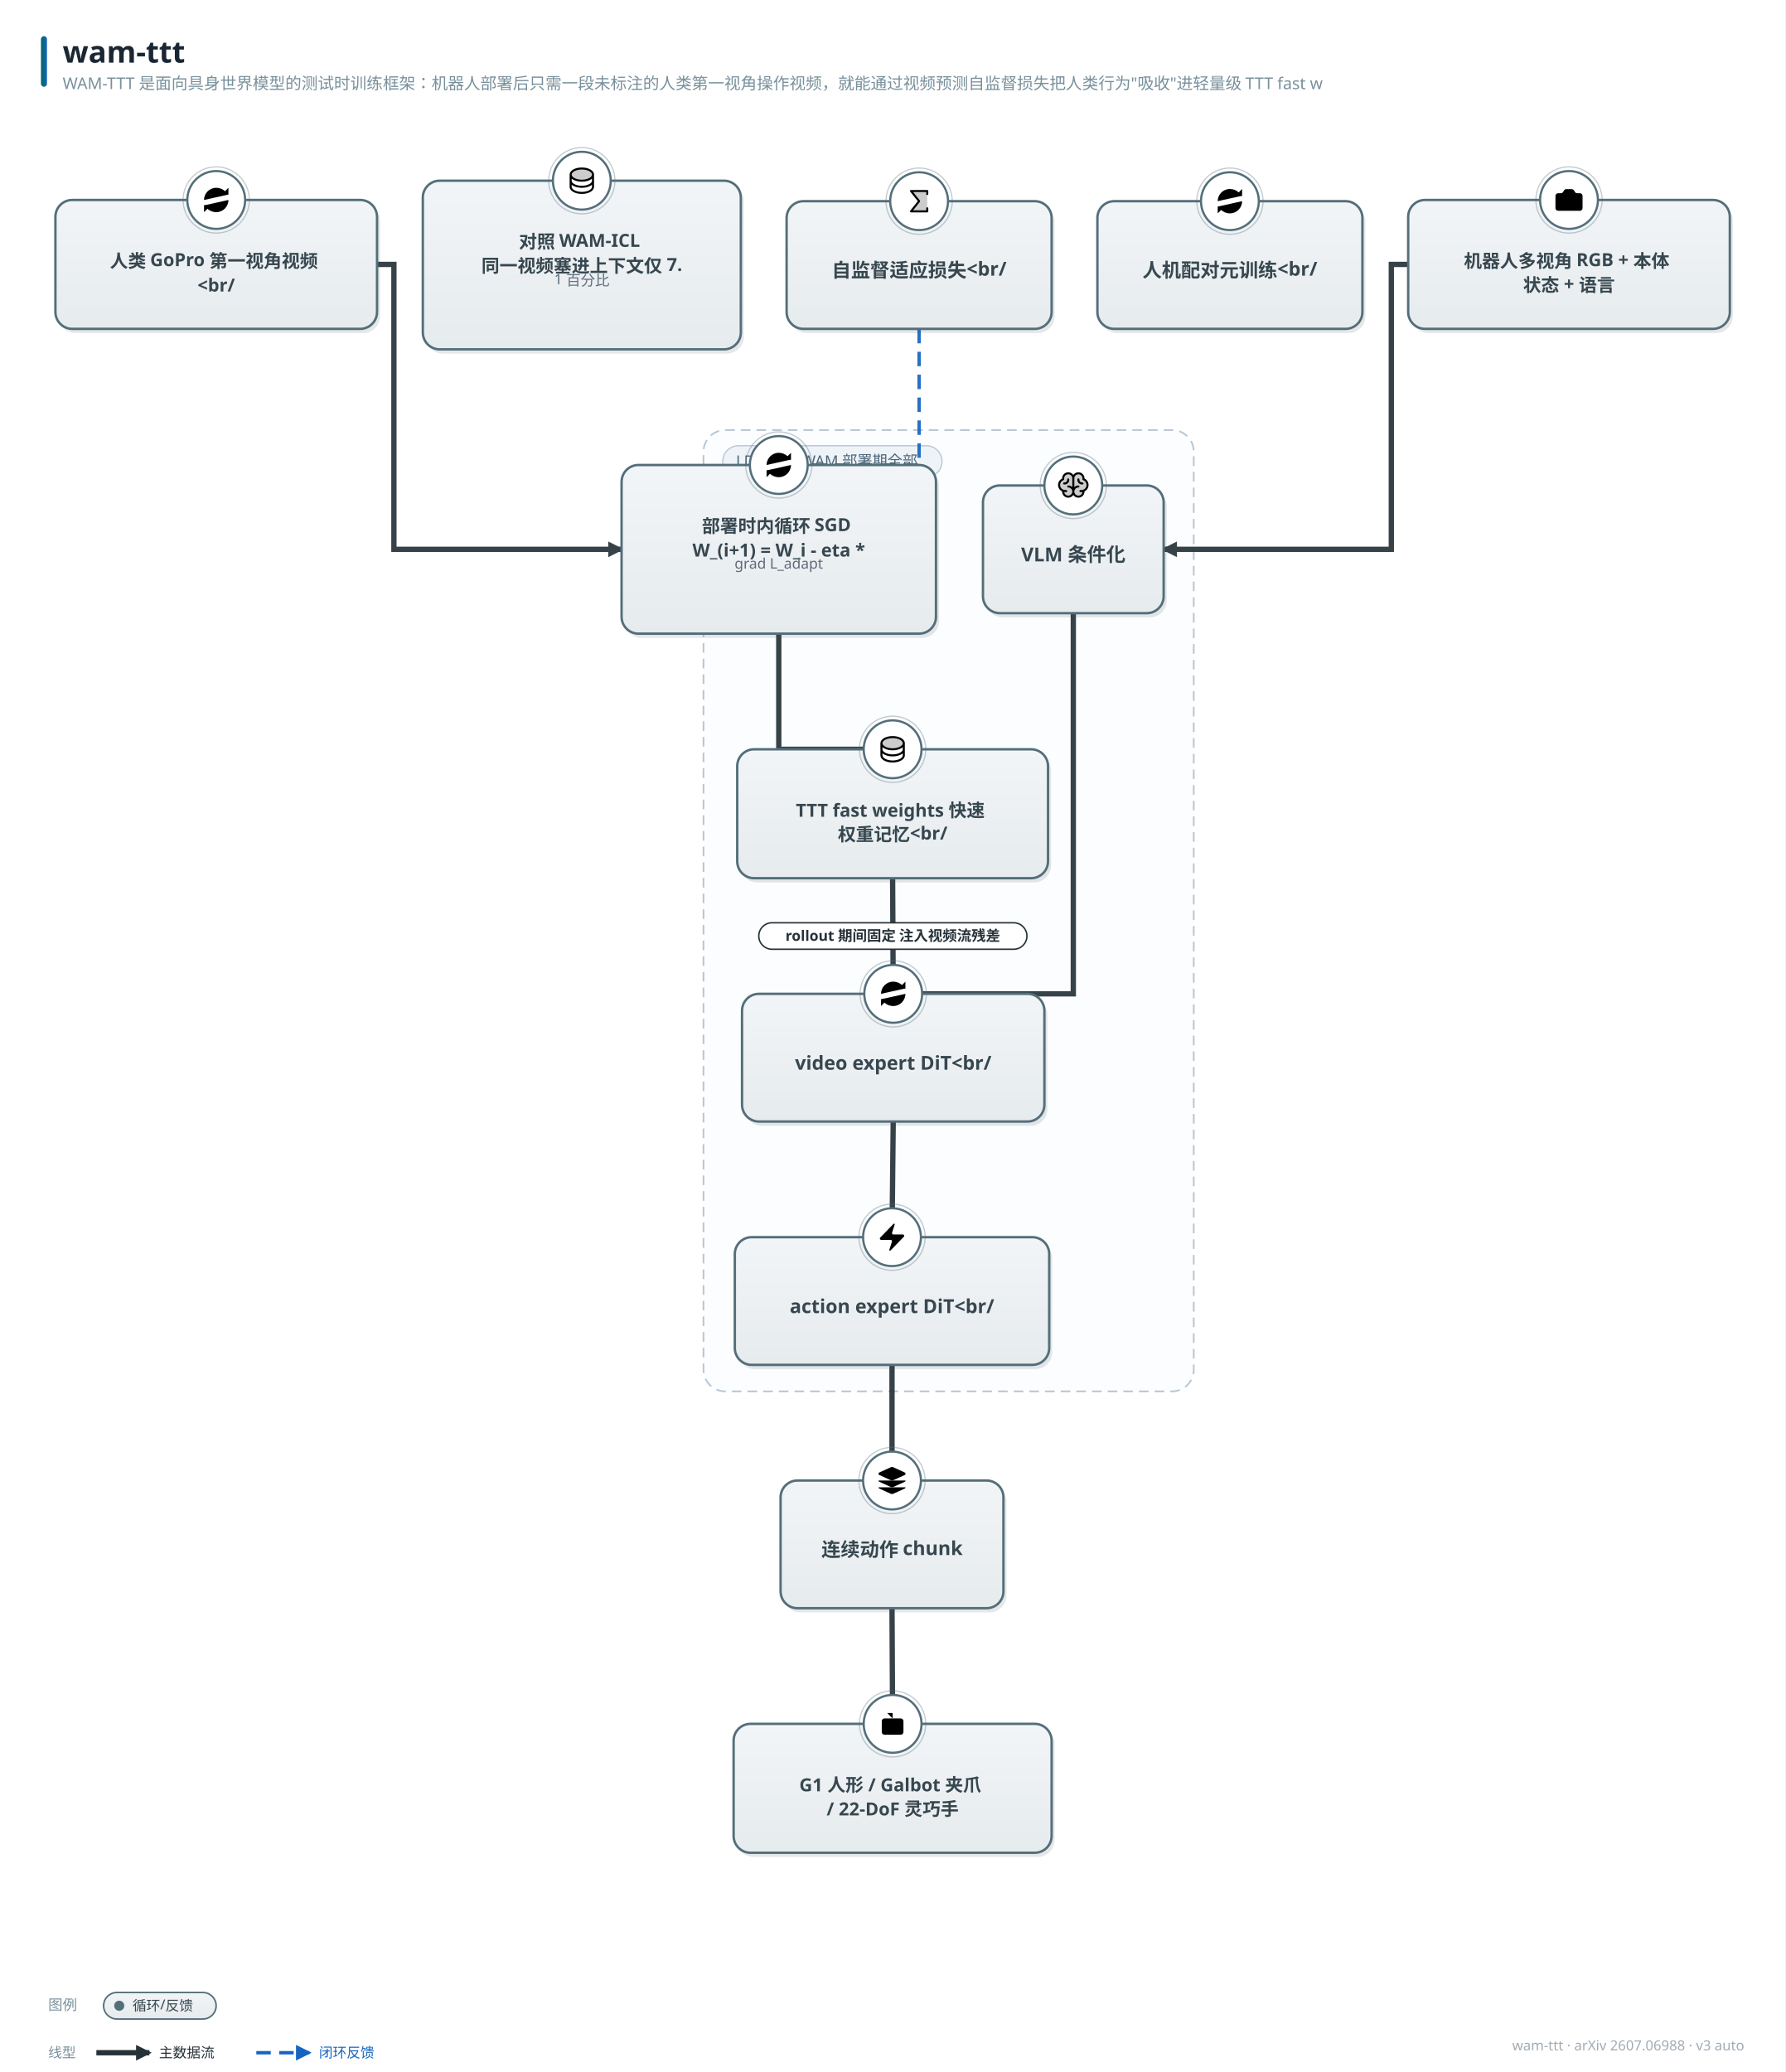
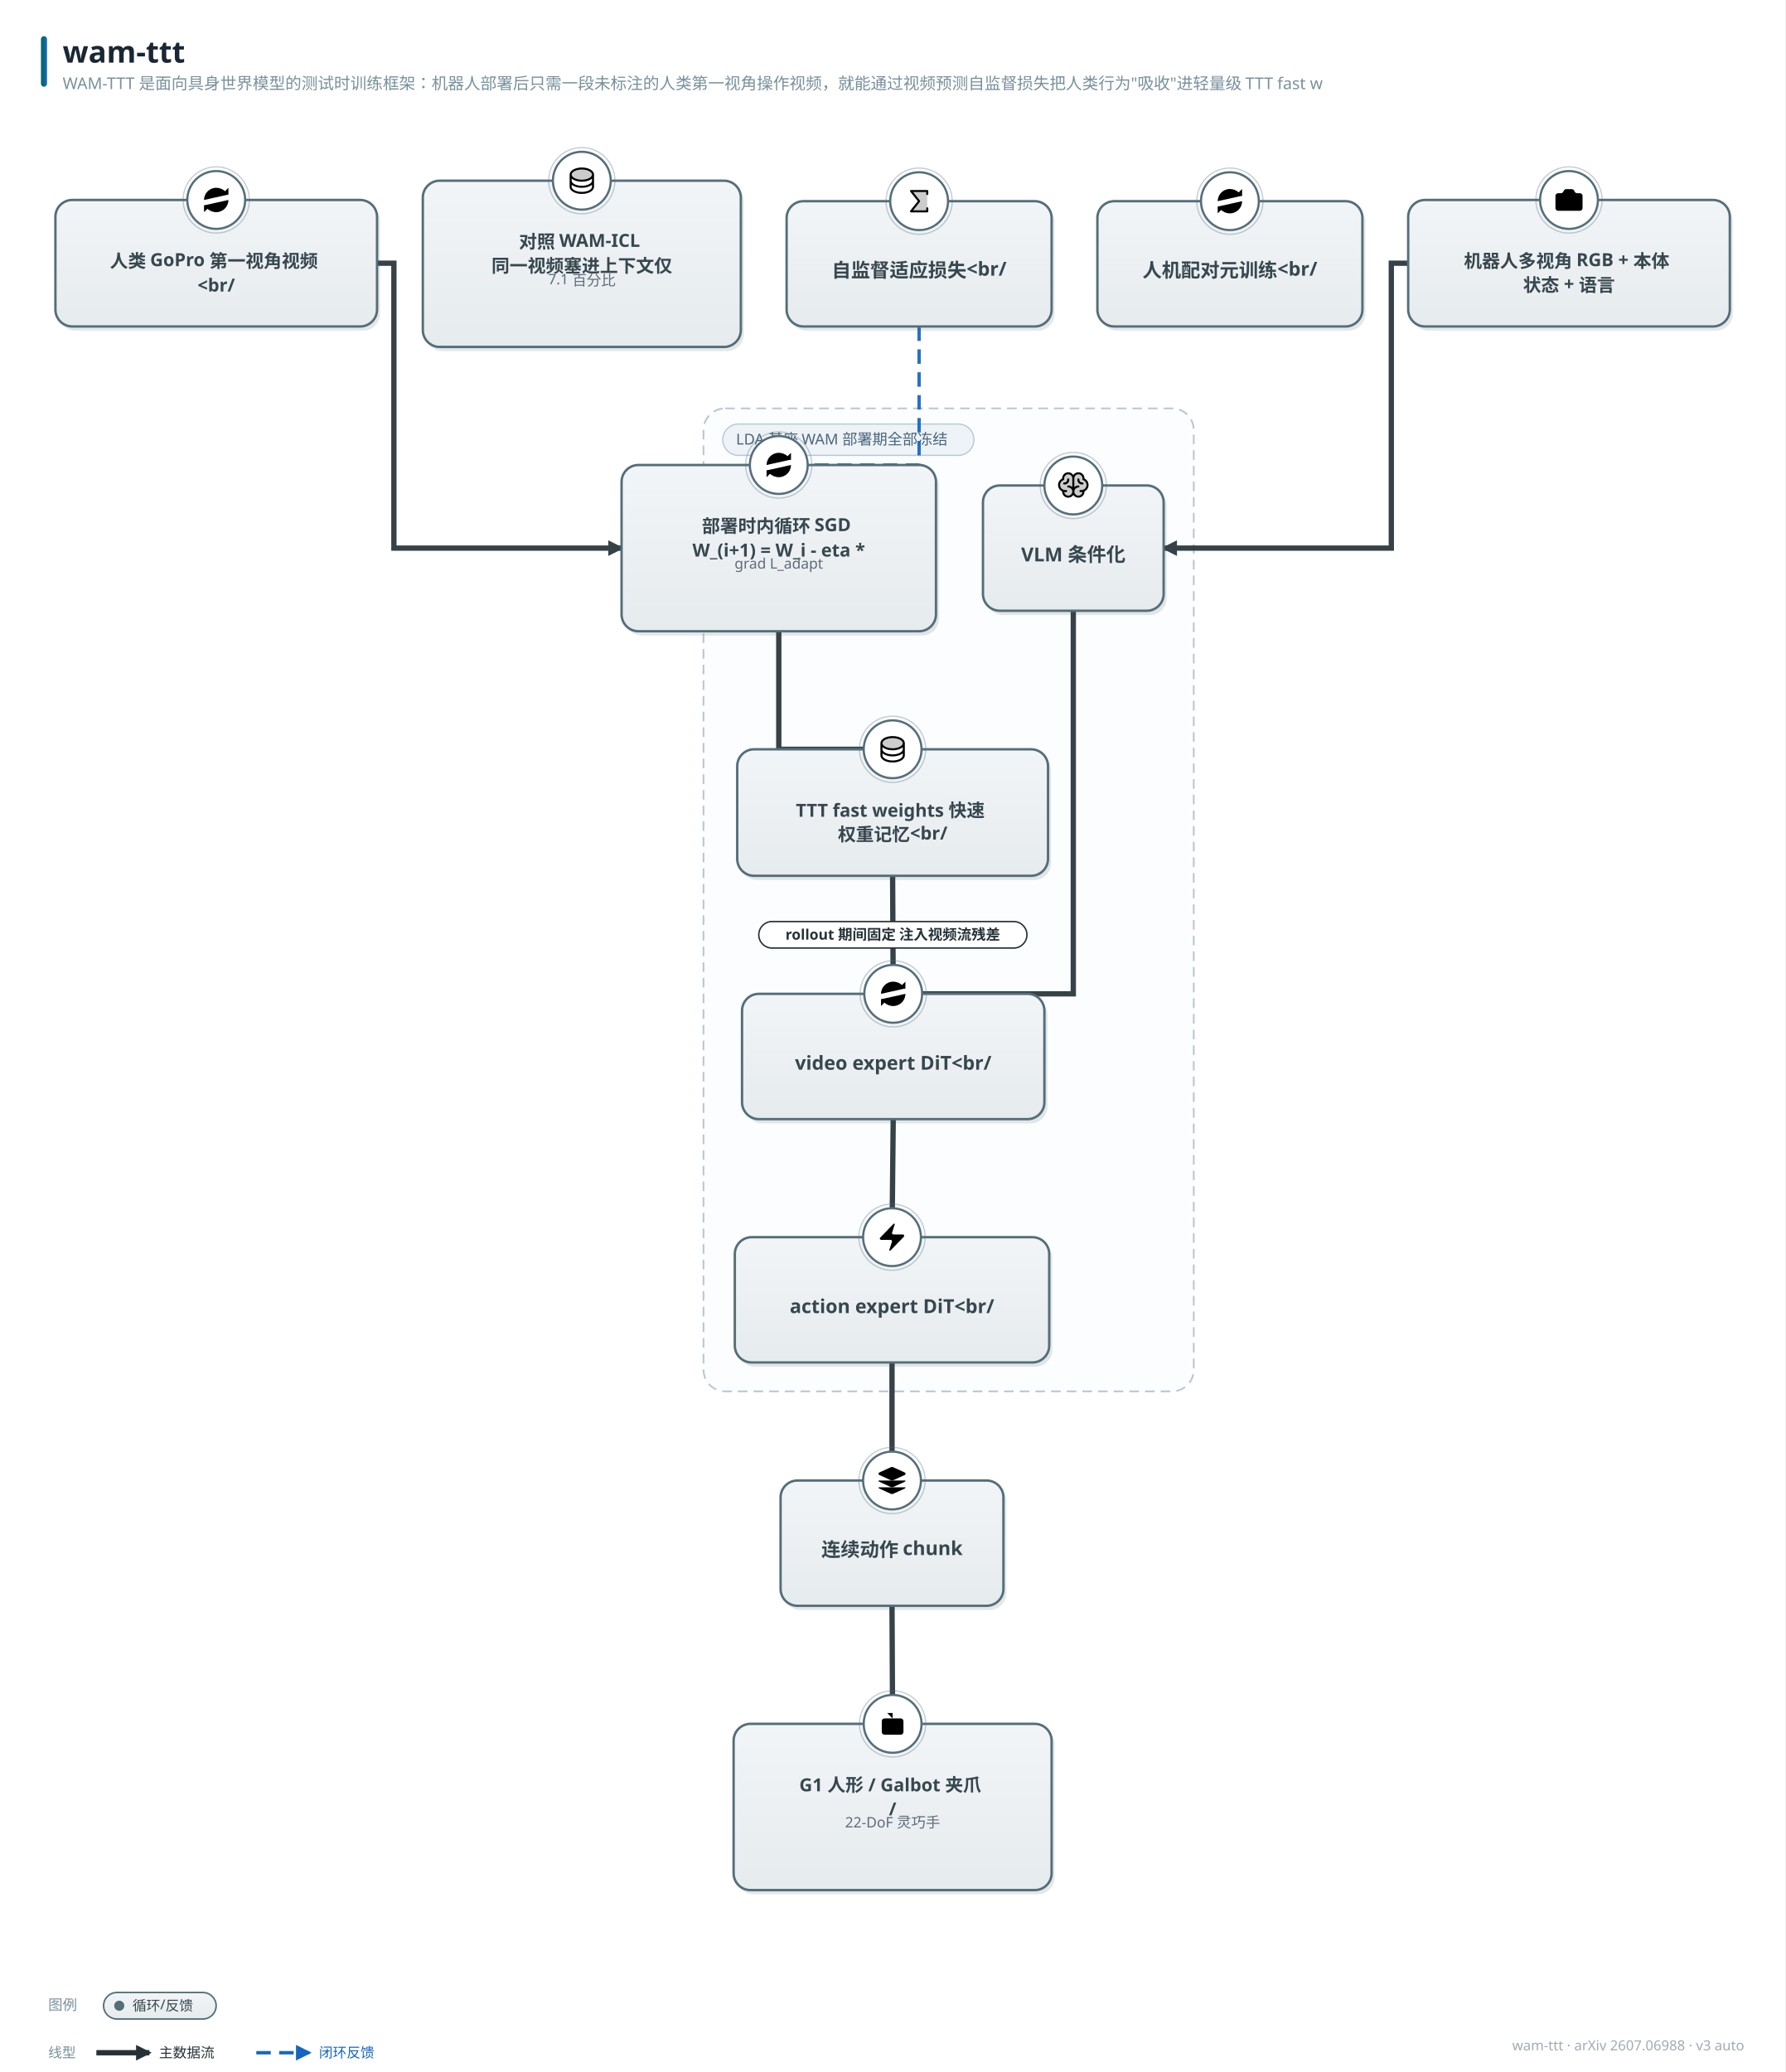
<svg xmlns="http://www.w3.org/2000/svg" width="1482" height="1720" viewBox="0 0 1482 1720" font-family="'PingFang SC','Hiragino Sans GB','Microsoft YaHei','Segoe UI',sans-serif">
  <style>text{font-family:'PingFang SC','Hiragino Sans GB','Microsoft YaHei','Segoe UI',sans-serif;} .lbl{font-weight:700;}</style>
  <defs>
    <linearGradient id="g-data" x1="0" y1="0" x2="0" y2="1">
      <stop offset="0" stop-color="#f1f9f1" />
      <stop offset="1" stop-color="#e2f0e2" />
    </linearGradient>
    <linearGradient id="g-frozen" x1="0" y1="0" x2="0" y2="1">
      <stop offset="0" stop-color="#f0f7fe" />
      <stop offset="1" stop-color="#dcecfb" />
    </linearGradient>
    <linearGradient id="g-train" x1="0" y1="0" x2="0" y2="1">
      <stop offset="0" stop-color="#fff6e8" />
      <stop offset="1" stop-color="#ffedd4" />
    </linearGradient>
    <linearGradient id="g-loss" x1="0" y1="0" x2="0" y2="1">
      <stop offset="0" stop-color="#fdf0f1" />
      <stop offset="1" stop-color="#f9e0e2" />
    </linearGradient>
    <linearGradient id="g-act" x1="0" y1="0" x2="0" y2="1">
      <stop offset="0" stop-color="#f8f1fb" />
      <stop offset="1" stop-color="#f0e4f7" />
    </linearGradient>
    <linearGradient id="g-loop" x1="0" y1="0" x2="0" y2="1">
      <stop offset="0" stop-color="#f2f5f7" />
      <stop offset="1" stop-color="#e6ebee" />
    </linearGradient>
    <linearGradient id="g-env" x1="0" y1="0" x2="0" y2="1">
      <stop offset="0" stop-color="#eef8f6" />
      <stop offset="1" stop-color="#dcf0ec" />
    </linearGradient>
    <linearGradient id="g-mem" x1="0" y1="0" x2="0" y2="1">
      <stop offset="0" stop-color="#fffef0" />
      <stop offset="1" stop-color="#fdf6d8" />
    </linearGradient>
    <linearGradient id="g-reward" x1="0" y1="0" x2="0" y2="1">
      <stop offset="0" stop-color="#fdf2f7" />
      <stop offset="1" stop-color="#f9e2ed" />
    </linearGradient>
    <linearGradient id="g-key" x1="0" y1="0" x2="0" y2="1">
      <stop offset="0" stop-color="#fffaf0" />
      <stop offset="1" stop-color="#fff1d6" />
    </linearGradient>
    <linearGradient id="g-title" x1="0" y1="0" x2="1" y2="0">
      <stop offset="0" stop-color="#00695c" />
      <stop offset="1" stop-color="#1565c0" />
    </linearGradient>
    <marker id="arr-main" viewBox="0 0 10 10" refX="8.5" refY="5" markerWidth="13" markerHeight="13" markerUnits="userSpaceOnUse" orient="auto-start-reverse">
      <path d="M0 0 L10 5 L0 10 z" fill="#546e7a" />
    </marker>
    <marker id="arr-thick" viewBox="0 0 10 10" refX="8.5" refY="5" markerWidth="13" markerHeight="13" markerUnits="userSpaceOnUse" orient="auto-start-reverse">
      <path d="M0 0 L10 5 L0 10 z" fill="#263238" />
    </marker>
    <marker id="arr-thin" viewBox="0 0 10 10" refX="8.5" refY="5" markerWidth="13" markerHeight="13" markerUnits="userSpaceOnUse" orient="auto-start-reverse">
      <path d="M0 0 L10 5 L0 10 z" fill="#9fb0bb" />
    </marker>
    <marker id="arr-fb" viewBox="0 0 10 10" refX="8.5" refY="5" markerWidth="13" markerHeight="13" markerUnits="userSpaceOnUse" orient="auto-start-reverse">
      <path d="M0 0 L10 5 L0 10 z" fill="#1565c0" />
    </marker>
    <marker id="arr-loss" viewBox="0 0 10 10" refX="8.5" refY="5" markerWidth="13" markerHeight="13" markerUnits="userSpaceOnUse" orient="auto-start-reverse">
      <path d="M0 0 L10 5 L0 10 z" fill="#c62828" />
    </marker>
  </defs>
  <rect width="1482" height="1720" fill="#ffffff" />
  <rect x="34" y="30" width="5" height="42" rx="2.5" fill="url(#g-title)" />
  <text x="52" y="52" font-size="25" font-weight="800" fill="#1a2733">wam-ttt</text>
  <text x="52" y="74" font-size="13.5" fill="#78909c">WAM-TTT 是面向具身世界模型的测试时训练框架：机器人部署后只需一段未标注的人类第一视角操作视频，就能通过视频预测自监督损失把人类行为"吸收"进轻量级 TTT fast w</text>
  <text x="1448" y="1702" font-size="11.5" fill="#a0aab4" text-anchor="end">wam-ttt · arXiv 2607.06988 · v3 auto</text>
-   <rect x="584" y="357" width="407" height="798" rx="18" fill="#fbfdff" stroke="#b7c6d6" stroke-width="1.4" stroke-dasharray="8 5" />
-   <rect x="600" y="370" width="182.0" height="26" rx="13" fill="#eef3f8" stroke="#b7c6d6" />
-   <text x="611" y="387" font-size="12.5" fill="#4a6579">LDA 基座 WAM 部署期全部</text>
-   <path d="M 313.0 219.5 L 327.0 219.5 L 327.0 456.0 L 516.0 456.0" fill="none" stroke="#263238" stroke-width="4.4" marker-end="url(#arr-thick)" opacity="0.92" />
-   <path d="M 763.0 273.0 L 763.0 386.0 L 646.5 386.0" fill="none" stroke="#1565c0" stroke-width="2.8" stroke-dasharray="12 7" marker-end="url(#arr-fb)" opacity="0.92" />
-   <path d="M 646.5 526.0 L 646.5 622.0 L 741.0 622.0" fill="none" stroke="#263238" stroke-width="4.4" marker-end="url(#arr-thick)" opacity="0.92" />
-   <path d="M 741.0 729.0 L 741.5 825.0" fill="none" stroke="#263238" stroke-width="4.4" marker-end="url(#arr-thick)" opacity="0.92" />
-   <path d="M 1169.0 219.5 L 1155.0 219.5 L 1155.0 456.0 L 966.0 456.0" fill="none" stroke="#263238" stroke-width="4.4" marker-end="url(#arr-thick)" opacity="0.92" />
-   <path d="M 891.0 509.0 L 891.0 825.0 L 741.5 825.0" fill="none" stroke="#263238" stroke-width="4.4" marker-end="url(#arr-thick)" opacity="0.92" />
-   <path d="M 741.5 931.0 L 740.5 1027.0" fill="none" stroke="#263238" stroke-width="4.4" marker-end="url(#arr-thick)" opacity="0.92" />
-   <path d="M 740.5 1133.0 L 740.5 1229.0" fill="none" stroke="#263238" stroke-width="4.4" marker-end="url(#arr-thick)" opacity="0.92" />
-   <path d="M 740.5 1335.0 L 741.0 1431.0" fill="none" stroke="#263238" stroke-width="4.4" marker-end="url(#arr-thick)" opacity="0.92" />
-   <rect x="48.5" y="169.5" width="267" height="107" rx="14" fill="#37474f" opacity="0.13" />
-   <rect x="46" y="166" width="267" height="107" rx="14" fill="url(#g-loop)" stroke="#546e7a" stroke-width="2.0" />
+   <rect x="584" y="339" width="407" height="816" rx="18" fill="#fbfdff" stroke="#b7c6d6" stroke-width="1.4" stroke-dasharray="8 5" />
+   <rect x="600" y="352" width="208.5" height="26" rx="13" fill="#eef3f8" stroke="#b7c6d6" />
+   <text x="611" y="369" font-size="12.5" fill="#4a6579">LDA 基座 WAM 部署期全部冻结</text>
+   <path d="M 313.0 218.5 L 327.0 218.5 L 327.0 455.0 L 516.0 455.0" fill="none" stroke="#263238" stroke-width="4.4" marker-end="url(#arr-thick)" opacity="0.92" />
+   <path d="M 763.0 271.0 L 763.0 386.0 L 646.5 386.0" fill="none" stroke="#1565c0" stroke-width="2.8" stroke-dasharray="12 7" marker-end="url(#arr-fb)" opacity="0.92" />
+   <path d="M 646.5 524.0 L 646.5 622.0 L 741.0 622.0" fill="none" stroke="#263238" stroke-width="4.4" marker-end="url(#arr-thick)" opacity="0.92" />
+   <path d="M 741.0 727.0 L 741.5 825.0" fill="none" stroke="#263238" stroke-width="4.4" marker-end="url(#arr-thick)" opacity="0.92" />
+   <path d="M 1169.0 218.5 L 1155.0 218.5 L 1155.0 455.0 L 966.0 455.0" fill="none" stroke="#263238" stroke-width="4.4" marker-end="url(#arr-thick)" opacity="0.92" />
+   <path d="M 891.0 507.0 L 891.0 825.0 L 741.5 825.0" fill="none" stroke="#263238" stroke-width="4.4" marker-end="url(#arr-thick)" opacity="0.92" />
+   <path d="M 741.5 929.0 L 740.5 1027.0" fill="none" stroke="#263238" stroke-width="4.4" marker-end="url(#arr-thick)" opacity="0.92" />
+   <path d="M 740.5 1131.0 L 740.5 1229.0" fill="none" stroke="#263238" stroke-width="4.4" marker-end="url(#arr-thick)" opacity="0.92" />
+   <path d="M 740.5 1333.0 L 741.0 1431.0" fill="none" stroke="#263238" stroke-width="4.4" marker-end="url(#arr-thick)" opacity="0.92" />
+   <rect x="48.5" y="169.5" width="267" height="105" rx="14" fill="#37474f" opacity="0.13" />
+   <rect x="46" y="166" width="267" height="105" rx="14" fill="url(#g-loop)" stroke="#546e7a" stroke-width="2.0" />
  <circle cx="179.5" cy="166" r="24" fill="#ffffff" stroke="#546e7a" stroke-width="1.8" />
  <circle cx="179.5" cy="166" r="27.5" fill="none" stroke="#546e7a" stroke-width="1" opacity="0.35" />
  <g transform="translate(166.0,152.5) scale(1.125)">
    <path d="M3 12a9 9 0 0 1 9-9 9.75 9.75 0 0 1 6.74 2.74L21 8" />
    <path d="M21 3v5h-5" />
    <path d="M21 12a9 9 0 0 1-9 9 9.75 9.75 0 0 1-6.74-2.74L3 16" />
    <path d="M8 16H3v5" />
  </g>
  <text x="179.5" y="222" font-size="15" class="lbl" fill="#37474f" text-anchor="middle">
    <tspan x="179.5" dy="0">人类 GoPro 第一视角视频</tspan>
    <tspan x="179.5" dy="20">&lt;br/</tspan>
  </text>
-   <rect x="1171.5" y="169.5" width="267" height="107" rx="14" fill="#37474f" opacity="0.13" />
-   <rect x="1169" y="166" width="267" height="107" rx="14" fill="url(#g-loop)" stroke="#546e7a" stroke-width="2.0" />
+   <rect x="1171.5" y="169.5" width="267" height="105" rx="14" fill="#37474f" opacity="0.13" />
+   <rect x="1169" y="166" width="267" height="105" rx="14" fill="url(#g-loop)" stroke="#546e7a" stroke-width="2.0" />
  <circle cx="1302.5" cy="166" r="24" fill="#ffffff" stroke="#546e7a" stroke-width="1.8" />
  <circle cx="1302.5" cy="166" r="27.5" fill="none" stroke="#546e7a" stroke-width="1" opacity="0.35" />
  <g transform="translate(1289.0,152.5) scale(1.125)">
    <path d="M13.997 4a2 2 0 0 1 1.76 1.05l.486.9A2 2 0 0 0 18.003 7H20a2 2 0 0 1 2 2v9a2 2 0 0 1-2 2H4a2 2 0 0 1-2-2V9a2 2 0 0 1 2-2h1.997a2 2 0 0 0 1.759-1.048l.489-.904A2 2 0 0 1 10.004 4z" />
    <circle cx="12" cy="13" r="3" />
  </g>
  <text x="1302.5" y="222" font-size="15" class="lbl" fill="#37474f" text-anchor="middle">
    <tspan x="1302.5" dy="0">机器人多视角 RGB + 本体</tspan>
    <tspan x="1302.5" dy="20">状态 + 语言</tspan>
  </text>
-   <rect x="818.5" y="406.5" width="150" height="106" rx="14" fill="#37474f" opacity="0.13" />
-   <rect x="816" y="403" width="150" height="106" rx="14" fill="url(#g-loop)" stroke="#546e7a" stroke-width="2.0" />
+   <rect x="818.5" y="406.5" width="150" height="104" rx="14" fill="#37474f" opacity="0.13" />
+   <rect x="816" y="403" width="150" height="104" rx="14" fill="url(#g-loop)" stroke="#546e7a" stroke-width="2.0" />
  <circle cx="891.0" cy="403" r="24" fill="#ffffff" stroke="#546e7a" stroke-width="1.8" />
  <circle cx="891.0" cy="403" r="27.5" fill="none" stroke="#546e7a" stroke-width="1" opacity="0.35" />
  <g transform="translate(877.5,389.5) scale(0.1055)">
    <path d="M240,124a48,48,0,0,1-32,45.27h0V176a40,40,0,0,1-80,0,40,40,0,0,1-80,0v-6.73h0a48,48,0,0,1,0-90.54V72a40,40,0,0,1,80,0,40,40,0,0,1,80,0v6.73A48,48,0,0,1,240,124Z" opacity="0.2" />
    <path d="M248,124a56.11,56.11,0,0,0-32-50.61V72a48,48,0,0,0-88-26.49A48,48,0,0,0,40,72v1.39a56,56,0,0,0,0,101.2V176a48,48,0,0,0,88,26.49A48,48,0,0,0,216,176v-1.41A56.09,56.09,0,0,0,248,124ZM88,208a32,32,0,0,1-31.81-28.56A55.87,55.87,0,0,0,64,180h8a8,8,0,0,0,0-16H64A40,40,0,0,1,50.67,86.27,8,8,0,0,0,56,78.73V72a32,32,0,0,1,64,0v68.26A47.8,47.8,0,0,0,88,128a8,8,0,0,0,0,16,32,32,0,0,1,0,64Zm104-44h-8a8,8,0,0,0,0,16h8a55.87,55.87,0,0,0,7.81-.56A32,32,0,1,1,168,144a8,8,0,0,0,0-16,47.8,47.8,0,0,0-32,12.26V72a32,32,0,0,1,64,0v6.73a8,8,0,0,0,5.33,7.54A40,40,0,0,1,192,164Zm16-52a8,8,0,0,1-8,8h-4a36,36,0,0,1-36-36V80a8,8,0,0,1,16,0v4a20,20,0,0,0,20,20h4A8,8,0,0,1,208,112ZM60,120H56a8,8,0,0,1,0-16h4A20,20,0,0,0,80,84V80a8,8,0,0,1,16,0v4A36,36,0,0,1,60,120Z" />
  </g>
  <text x="891.0" y="466" font-size="16" class="lbl" fill="#37474f" text-anchor="middle">VLM 条件化</text>
-   <rect x="618.5" y="828.5" width="251" height="106" rx="14" fill="#37474f" opacity="0.13" />
-   <rect x="616" y="825" width="251" height="106" rx="14" fill="url(#g-loop)" stroke="#546e7a" stroke-width="2.0" />
+   <rect x="618.5" y="828.5" width="251" height="104" rx="14" fill="#37474f" opacity="0.13" />
+   <rect x="616" y="825" width="251" height="104" rx="14" fill="url(#g-loop)" stroke="#546e7a" stroke-width="2.0" />
  <circle cx="741.5" cy="825" r="24" fill="#ffffff" stroke="#546e7a" stroke-width="1.8" />
  <circle cx="741.5" cy="825" r="27.5" fill="none" stroke="#546e7a" stroke-width="1" opacity="0.35" />
  <g transform="translate(728.0,811.5) scale(1.125)">
    <path d="M3 12a9 9 0 0 1 9-9 9.75 9.75 0 0 1 6.74 2.74L21 8" />
    <path d="M21 3v5h-5" />
    <path d="M21 12a9 9 0 0 1-9 9 9.75 9.75 0 0 1-6.74-2.74L3 16" />
    <path d="M8 16H3v5" />
  </g>
  <text x="741.5" y="888" font-size="16" class="lbl" fill="#37474f" text-anchor="middle">video expert DiT&lt;br/</text>
-   <rect x="612.5" y="1030.5" width="261" height="106" rx="14" fill="#37474f" opacity="0.13" />
-   <rect x="610" y="1027" width="261" height="106" rx="14" fill="url(#g-loop)" stroke="#546e7a" stroke-width="2.0" />
+   <rect x="612.5" y="1030.5" width="261" height="104" rx="14" fill="#37474f" opacity="0.13" />
+   <rect x="610" y="1027" width="261" height="104" rx="14" fill="url(#g-loop)" stroke="#546e7a" stroke-width="2.0" />
  <circle cx="740.5" cy="1027" r="24" fill="#ffffff" stroke="#546e7a" stroke-width="1.8" />
  <circle cx="740.5" cy="1027" r="27.5" fill="none" stroke="#546e7a" stroke-width="1" opacity="0.35" />
  <g transform="translate(727.0,1013.5) scale(1.125)">
    <path d="M4 14a1 1 0 0 1-.78-1.63l9.9-10.2a.5.5 0 0 1 .86.46l-1.92 6.02A1 1 0 0 0 13 10h7a1 1 0 0 1 .78 1.63l-9.9 10.2a.5.5 0 0 1-.86-.46l1.92-6.02A1 1 0 0 0 11 14z" />
  </g>
  <text x="740.5" y="1090" font-size="16" class="lbl" fill="#37474f" text-anchor="middle">action expert DiT&lt;br/</text>
-   <rect x="518.5" y="389.5" width="261" height="140" rx="14" fill="#37474f" opacity="0.13" />
-   <rect x="516" y="386" width="261" height="140" rx="14" fill="url(#g-loop)" stroke="#546e7a" stroke-width="2.0" />
+   <rect x="518.5" y="389.5" width="261" height="138" rx="14" fill="#37474f" opacity="0.13" />
+   <rect x="516" y="386" width="261" height="138" rx="14" fill="url(#g-loop)" stroke="#546e7a" stroke-width="2.0" />
  <circle cx="646.5" cy="386" r="24" fill="#ffffff" stroke="#546e7a" stroke-width="1.8" />
  <circle cx="646.5" cy="386" r="27.5" fill="none" stroke="#546e7a" stroke-width="1" opacity="0.35" />
  <g transform="translate(633.0,372.5) scale(1.125)">
    <path d="M3 12a9 9 0 0 1 9-9 9.75 9.75 0 0 1 6.74 2.74L21 8" />
    <path d="M21 3v5h-5" />
    <path d="M21 12a9 9 0 0 1-9 9 9.75 9.75 0 0 1-6.74-2.74L3 16" />
    <path d="M8 16H3v5" />
  </g>
  <text x="646.5" y="442" font-size="15" class="lbl" fill="#37474f" text-anchor="middle">
    <tspan x="646.5" dy="0">部署时内循环 SGD</tspan>
    <tspan x="646.5" dy="20">W_(i+1) = W_i - eta *</tspan>
  </text>
-   <text x="646.5" y="472" font-size="12" fill="#5f6b7a" text-anchor="middle"> grad L_adapt</text>
-   <rect x="614.5" y="625.5" width="258" height="107" rx="14" fill="#37474f" opacity="0.13" />
-   <rect x="612" y="622" width="258" height="107" rx="14" fill="url(#g-loop)" stroke="#546e7a" stroke-width="2.0" />
+   <text x="646.5" y="472" font-size="12" fill="#5f6b7a" text-anchor="middle">grad L_adapt</text>
+   <rect x="614.5" y="625.5" width="258" height="105" rx="14" fill="#37474f" opacity="0.13" />
+   <rect x="612" y="622" width="258" height="105" rx="14" fill="url(#g-loop)" stroke="#546e7a" stroke-width="2.0" />
  <circle cx="741.0" cy="622" r="24" fill="#ffffff" stroke="#546e7a" stroke-width="1.8" />
  <circle cx="741.0" cy="622" r="27.5" fill="none" stroke="#546e7a" stroke-width="1" opacity="0.35" />
  <g transform="translate(727.5,608.5) scale(0.1055)">
    <path d="M216,80c0,26.51-39.4,48-88,48S40,106.51,40,80s39.4-48,88-48S216,53.49,216,80Z" opacity="0.2" />
    <path d="M128,24C74.17,24,32,48.6,32,80v96c0,31.4,42.17,56,96,56s96-24.6,96-56V80C224,48.6,181.83,24,128,24Zm80,104c0,9.62-7.88,19.43-21.61,26.92C170.93,163.35,150.19,168,128,168s-42.93-4.65-58.39-13.08C55.88,147.43,48,137.62,48,128V111.36c17.06,15,46.23,24.64,80,24.64s62.94-9.68,80-24.64ZM69.61,53.08C85.07,44.65,105.81,40,128,40s42.93,4.65,58.39,13.08C200.12,60.57,208,70.38,208,80s-7.88,19.43-21.61,26.92C170.93,115.35,150.19,120,128,120s-42.93-4.65-58.39-13.08C55.88,99.43,48,89.62,48,80S55.88,60.57,69.61,53.08ZM186.39,202.92C170.93,211.35,150.19,216,128,216s-42.93-4.65-58.39-13.08C55.88,195.43,48,185.62,48,176V159.36c17.06,15,46.23,24.64,80,24.64s62.94-9.68,80-24.64V176C208,185.62,200.12,195.43,186.39,202.92Z" />
  </g>
  <text x="741.0" y="678" font-size="15" class="lbl" fill="#37474f" text-anchor="middle">
    <tspan x="741.0" dy="0">TTT fast weights 快速</tspan>
    <tspan x="741.0" dy="20">权重记忆&lt;br/</tspan>
  </text>
-   <rect x="655.5" y="170.5" width="220" height="106" rx="14" fill="#37474f" opacity="0.13" />
-   <rect x="653" y="167" width="220" height="106" rx="14" fill="url(#g-loop)" stroke="#546e7a" stroke-width="2.0" />
+   <rect x="655.5" y="170.5" width="220" height="104" rx="14" fill="#37474f" opacity="0.13" />
+   <rect x="653" y="167" width="220" height="104" rx="14" fill="url(#g-loop)" stroke="#546e7a" stroke-width="2.0" />
  <circle cx="763.0" cy="167" r="24" fill="#ffffff" stroke="#546e7a" stroke-width="1.8" />
  <circle cx="763.0" cy="167" r="27.5" fill="none" stroke="#546e7a" stroke-width="1" opacity="0.35" />
  <g transform="translate(749.5,153.5) scale(0.1055)">
    <path d="M192,48V208H64l64-80L64,48Z" opacity="0.2" />
    <path d="M184,72V56H80.65l53.6,67a8,8,0,0,1,0,10l-53.6,67H184V184a8,8,0,0,1,16,0v24a8,8,0,0,1-8,8H64a8,8,0,0,1-6.25-13l60-75-60-75A8,8,0,0,1,64,40H192a8,8,0,0,1,8,8V72a8,8,0,0,1-16,0Z" />
  </g>
  <text x="763.0" y="230" font-size="16" class="lbl" fill="#37474f" text-anchor="middle">自监督适应损失&lt;br/</text>
-   <rect x="913.5" y="170.5" width="220" height="106" rx="14" fill="#37474f" opacity="0.13" />
-   <rect x="911" y="167" width="220" height="106" rx="14" fill="url(#g-loop)" stroke="#546e7a" stroke-width="2.0" />
+   <rect x="913.5" y="170.5" width="220" height="104" rx="14" fill="#37474f" opacity="0.13" />
+   <rect x="911" y="167" width="220" height="104" rx="14" fill="url(#g-loop)" stroke="#546e7a" stroke-width="2.0" />
  <circle cx="1021.0" cy="167" r="24" fill="#ffffff" stroke="#546e7a" stroke-width="1.8" />
  <circle cx="1021.0" cy="167" r="27.5" fill="none" stroke="#546e7a" stroke-width="1" opacity="0.35" />
  <g transform="translate(1007.5,153.5) scale(1.125)">
    <path d="M3 12a9 9 0 0 1 9-9 9.75 9.75 0 0 1 6.74 2.74L21 8" />
    <path d="M21 3v5h-5" />
    <path d="M21 12a9 9 0 0 1-9 9 9.75 9.75 0 0 1-6.74-2.74L3 16" />
    <path d="M8 16H3v5" />
  </g>
  <text x="1021.0" y="230" font-size="16" class="lbl" fill="#37474f" text-anchor="middle">人机配对元训练&lt;br/</text>
-   <rect x="353.5" y="153.5" width="264" height="140" rx="14" fill="#37474f" opacity="0.13" />
-   <rect x="351" y="150" width="264" height="140" rx="14" fill="url(#g-loop)" stroke="#546e7a" stroke-width="2.0" />
+   <rect x="353.5" y="153.5" width="264" height="138" rx="14" fill="#37474f" opacity="0.13" />
+   <rect x="351" y="150" width="264" height="138" rx="14" fill="url(#g-loop)" stroke="#546e7a" stroke-width="2.0" />
  <circle cx="483.0" cy="150" r="24" fill="#ffffff" stroke="#546e7a" stroke-width="1.8" />
  <circle cx="483.0" cy="150" r="27.5" fill="none" stroke="#546e7a" stroke-width="1" opacity="0.35" />
  <g transform="translate(469.5,136.5) scale(0.1055)">
    <path d="M216,80c0,26.51-39.4,48-88,48S40,106.51,40,80s39.4-48,88-48S216,53.49,216,80Z" opacity="0.2" />
    <path d="M128,24C74.17,24,32,48.6,32,80v96c0,31.4,42.17,56,96,56s96-24.6,96-56V80C224,48.6,181.83,24,128,24Zm80,104c0,9.62-7.88,19.43-21.61,26.92C170.93,163.35,150.19,168,128,168s-42.93-4.65-58.39-13.08C55.88,147.43,48,137.62,48,128V111.36c17.06,15,46.23,24.64,80,24.64s62.94-9.68,80-24.64ZM69.61,53.08C85.07,44.65,105.81,40,128,40s42.93,4.65,58.39,13.08C200.12,60.57,208,70.38,208,80s-7.88,19.43-21.61,26.92C170.93,115.35,150.19,120,128,120s-42.93-4.65-58.39-13.08C55.88,99.43,48,89.62,48,80S55.88,60.57,69.61,53.08ZM186.39,202.92C170.93,211.35,150.19,216,128,216s-42.93-4.65-58.39-13.08C55.88,195.43,48,185.62,48,176V159.36c17.06,15,46.23,24.64,80,24.64s62.94-9.68,80-24.64V176C208,185.62,200.12,195.43,186.39,202.92Z" />
  </g>
  <text x="483.0" y="206" font-size="15" class="lbl" fill="#37474f" text-anchor="middle">
    <tspan x="483.0" dy="0">对照 WAM-ICL</tspan>
-     <tspan x="483.0" dy="20">同一视频塞进上下文仅 7.</tspan>
-   </text>
-   <text x="483.0" y="236" font-size="12" fill="#5f6b7a" text-anchor="middle">1 百分比</text>
-   <rect x="650.5" y="1232.5" width="185" height="106" rx="14" fill="#37474f" opacity="0.13" />
-   <rect x="648" y="1229" width="185" height="106" rx="14" fill="url(#g-loop)" stroke="#546e7a" stroke-width="2.0" />
+     <tspan x="483.0" dy="20">同一视频塞进上下文仅</tspan>
+   </text>
+   <text x="483.0" y="236" font-size="12" fill="#5f6b7a" text-anchor="middle">7.1 百分比</text>
+   <rect x="650.5" y="1232.5" width="185" height="104" rx="14" fill="#37474f" opacity="0.13" />
+   <rect x="648" y="1229" width="185" height="104" rx="14" fill="url(#g-loop)" stroke="#546e7a" stroke-width="2.0" />
  <circle cx="740.5" cy="1229" r="24" fill="#ffffff" stroke="#546e7a" stroke-width="1.8" />
  <circle cx="740.5" cy="1229" r="27.5" fill="none" stroke="#546e7a" stroke-width="1" opacity="0.35" />
  <g transform="translate(727.0,1215.5) scale(1.125)">
    <path d="M12.83 2.18a2 2 0 0 0-1.66 0L2.6 6.08a1 1 0 0 0 0 1.83l8.58 3.91a2 2 0 0 0 1.66 0l8.58-3.9a1 1 0 0 0 0-1.83z" />
    <path d="M2 12a1 1 0 0 0 .58.91l8.6 3.91a2 2 0 0 0 1.65 0l8.58-3.9A1 1 0 0 0 22 12" />
    <path d="M2 17a1 1 0 0 0 .58.91l8.6 3.91a2 2 0 0 0 1.65 0l8.58-3.9A1 1 0 0 0 22 17" />
  </g>
  <text x="740.5" y="1292" font-size="16" class="lbl" fill="#37474f" text-anchor="middle">连续动作 chunk</text>
-   <rect x="611.5" y="1434.5" width="264" height="107" rx="14" fill="#37474f" opacity="0.13" />
-   <rect x="609" y="1431" width="264" height="107" rx="14" fill="url(#g-loop)" stroke="#546e7a" stroke-width="2.0" />
+   <rect x="611.5" y="1434.5" width="264" height="138" rx="14" fill="#37474f" opacity="0.13" />
+   <rect x="609" y="1431" width="264" height="138" rx="14" fill="url(#g-loop)" stroke="#546e7a" stroke-width="2.0" />
  <circle cx="741.0" cy="1431" r="24" fill="#ffffff" stroke="#546e7a" stroke-width="1.8" />
  <circle cx="741.0" cy="1431" r="27.5" fill="none" stroke="#546e7a" stroke-width="1" opacity="0.35" />
  <g transform="translate(727.5,1417.5) scale(1.125)">
    <path d="M12 8V4H8" />
    <rect width="16" height="12" x="4" y="8" rx="2" />
    <path d="M2 14h2" />
    <path d="M20 14h2" />
    <path d="M15 13v2" />
    <path d="M9 13v2" />
  </g>
  <text x="741.0" y="1487" font-size="15" class="lbl" fill="#37474f" text-anchor="middle">
    <tspan x="741.0" dy="0">G1 人形 / Galbot 夹爪 </tspan>
-     <tspan x="741.0" dy="20">/ 22-DoF 灵巧手</tspan>
-   </text>
-   <g transform="translate(741.2,777.0)">
+     <tspan x="741.0" dy="20">/</tspan>
+   </text>
+   <text x="741.0" y="1517" font-size="12" fill="#5f6b7a" text-anchor="middle">22-DoF 灵巧手</text>
+   <g transform="translate(741.2,776.0)">
    <rect x="-111.3" y="-11" width="222.6" height="22" rx="11" fill="#ffffff" stroke="#263238" stroke-width="1.2" />
    <text y="4" font-size="12" fill="#263238" font-weight="600" text-anchor="middle">rollout 期间固定 注入视频流残差</text>
  </g>
  <text x="40" y="1668.5" font-size="12" fill="#78909c">图例</text>
  <g>
    <rect x="86" y="1654" width="93.43" height="22" rx="11" fill="url(#g-loop)" stroke="#546e7a" stroke-width="1.3" />
    <circle cx="99" cy="1665" r="4.2" fill="#546e7a" />
    <text x="110" y="1669" font-size="11.5" fill="#37474f">循环/反馈</text>
  </g>
  <text x="40" y="1708" font-size="11.5" fill="#78909c">线型</text>
  <g>
    <path d="M 80 1704 h 44" stroke="#263238" stroke-width="4.4" marker-end="url(#arr-thick)" />
    <text x="132" y="1708" font-size="11.5" fill="#263238">主数据流</text>
  </g>
  <g>
    <path d="M 212.76 1704 h 44" stroke="#1565c0" stroke-width="2.8" stroke-dasharray="12 7" marker-end="url(#arr-fb)" />
    <text x="264.76" y="1708" font-size="11.5" fill="#1565c0">闭环反馈</text>
  </g>
</svg>
